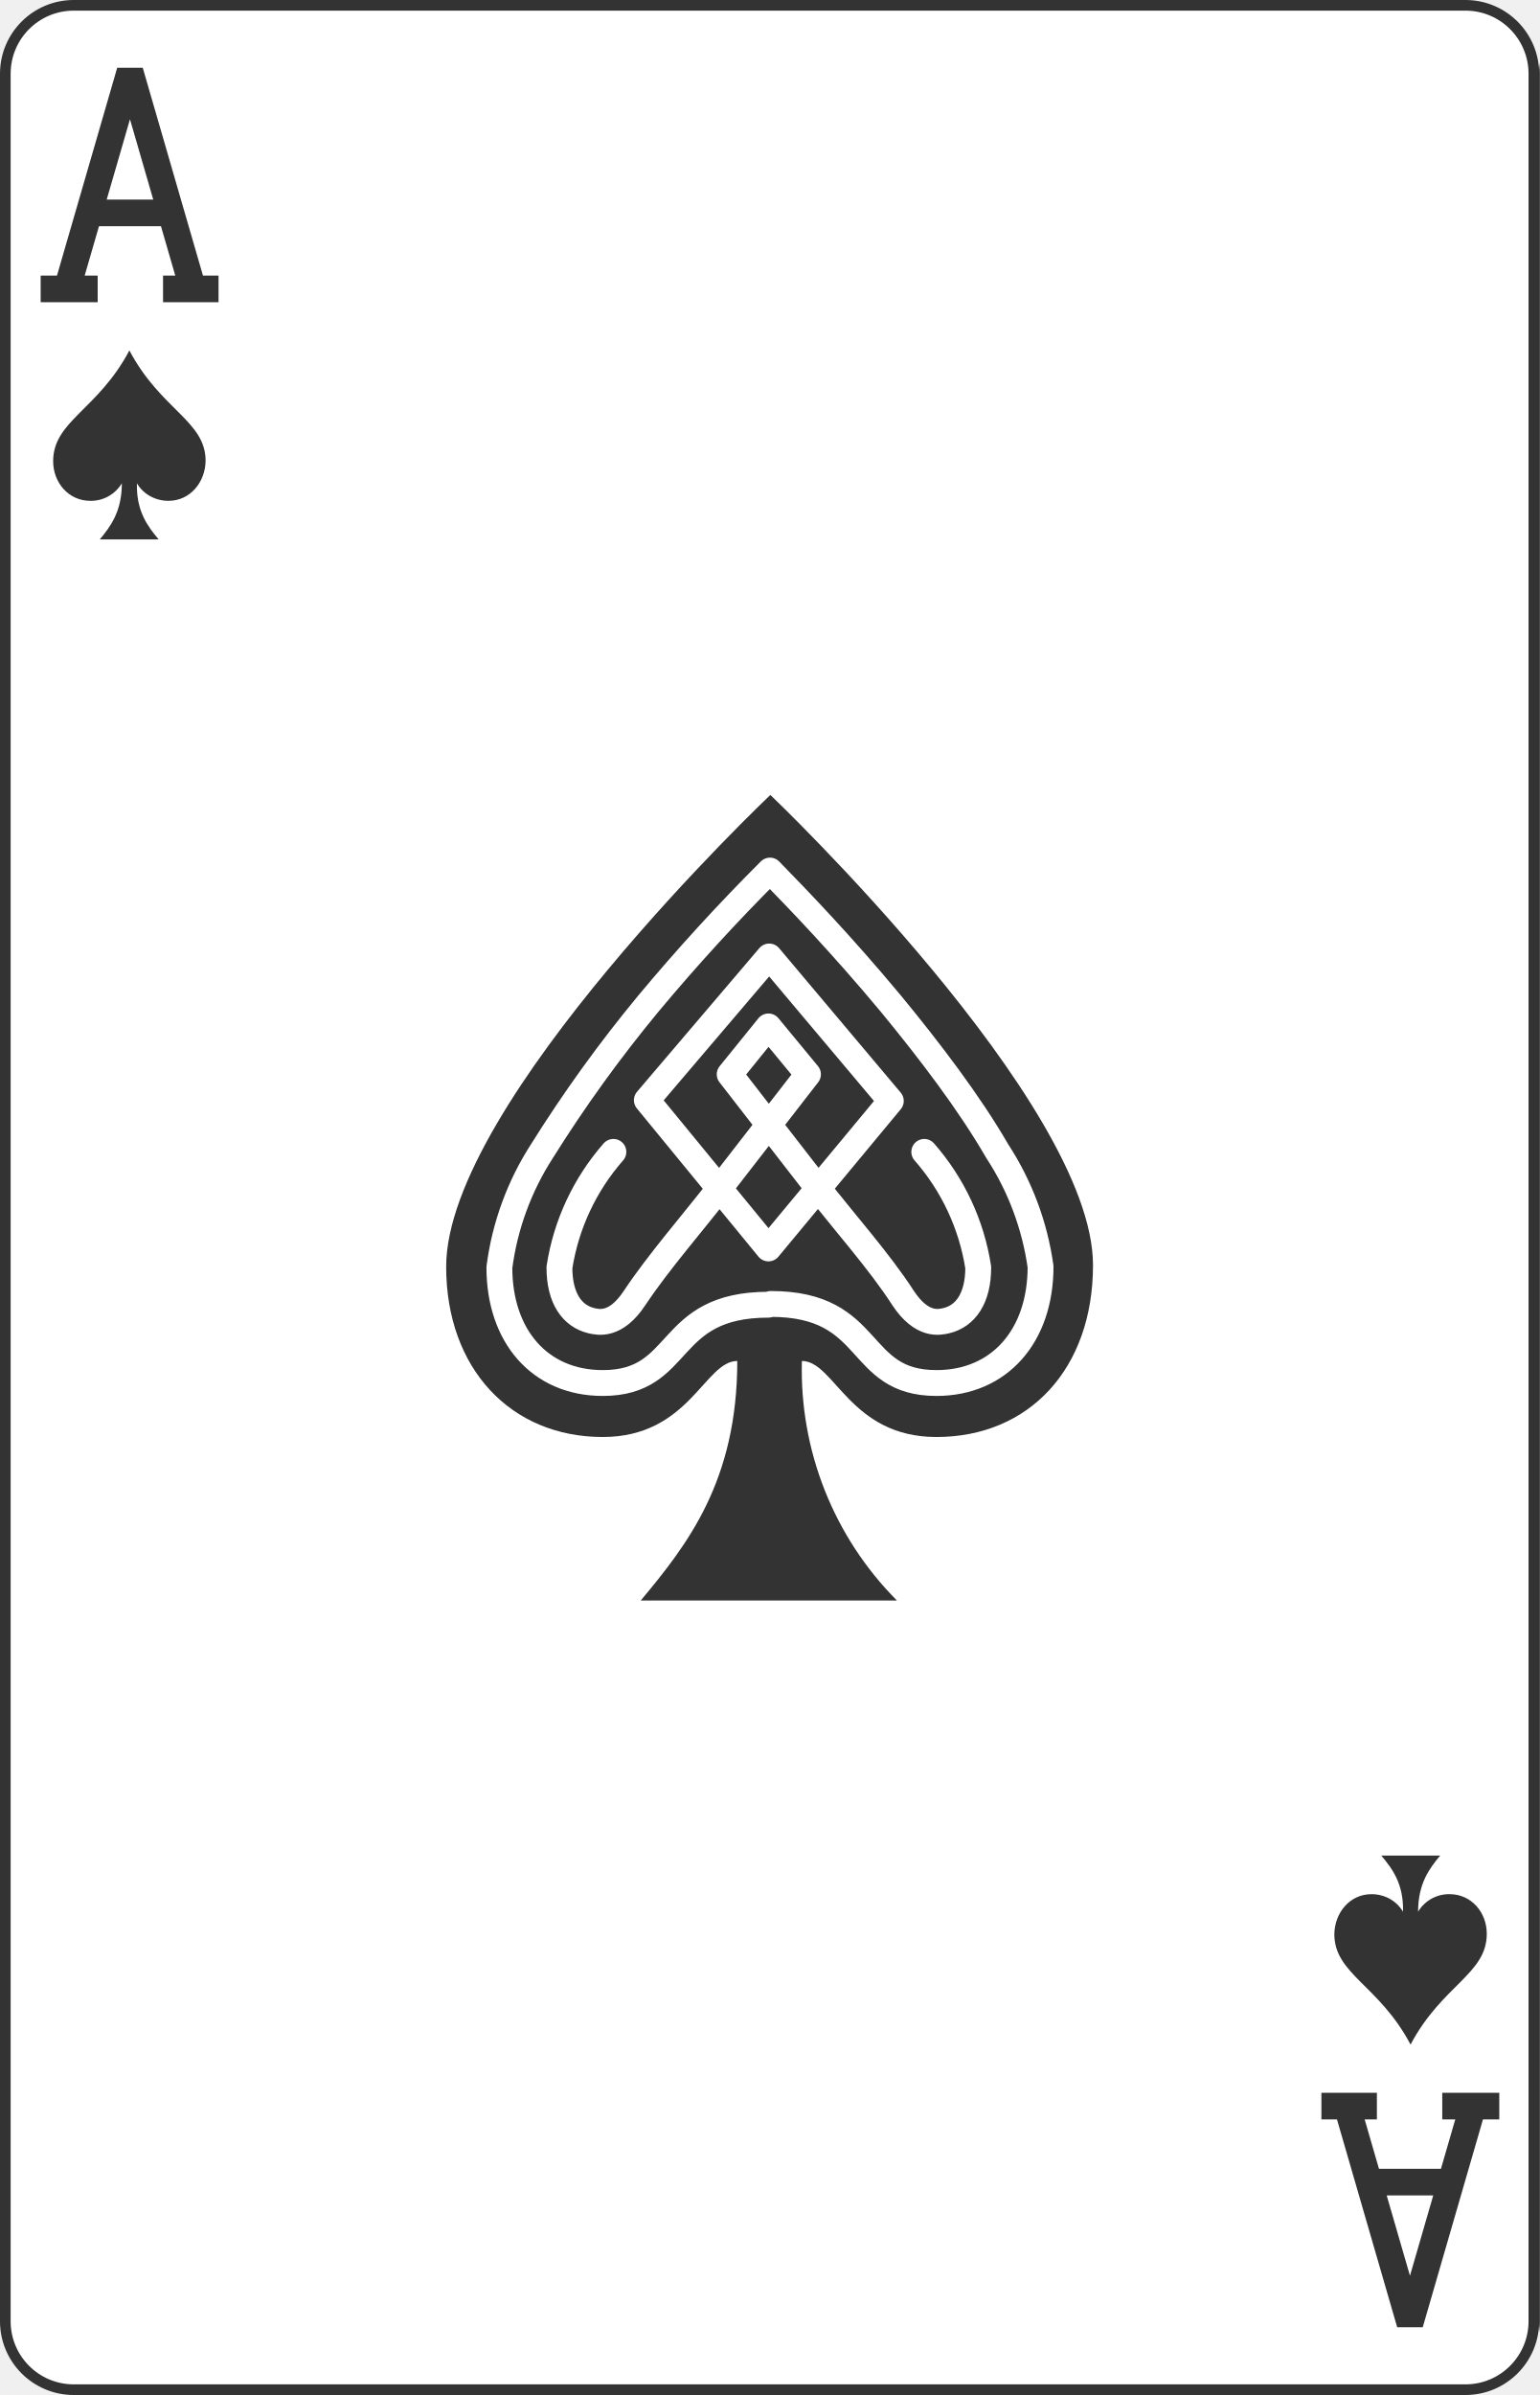
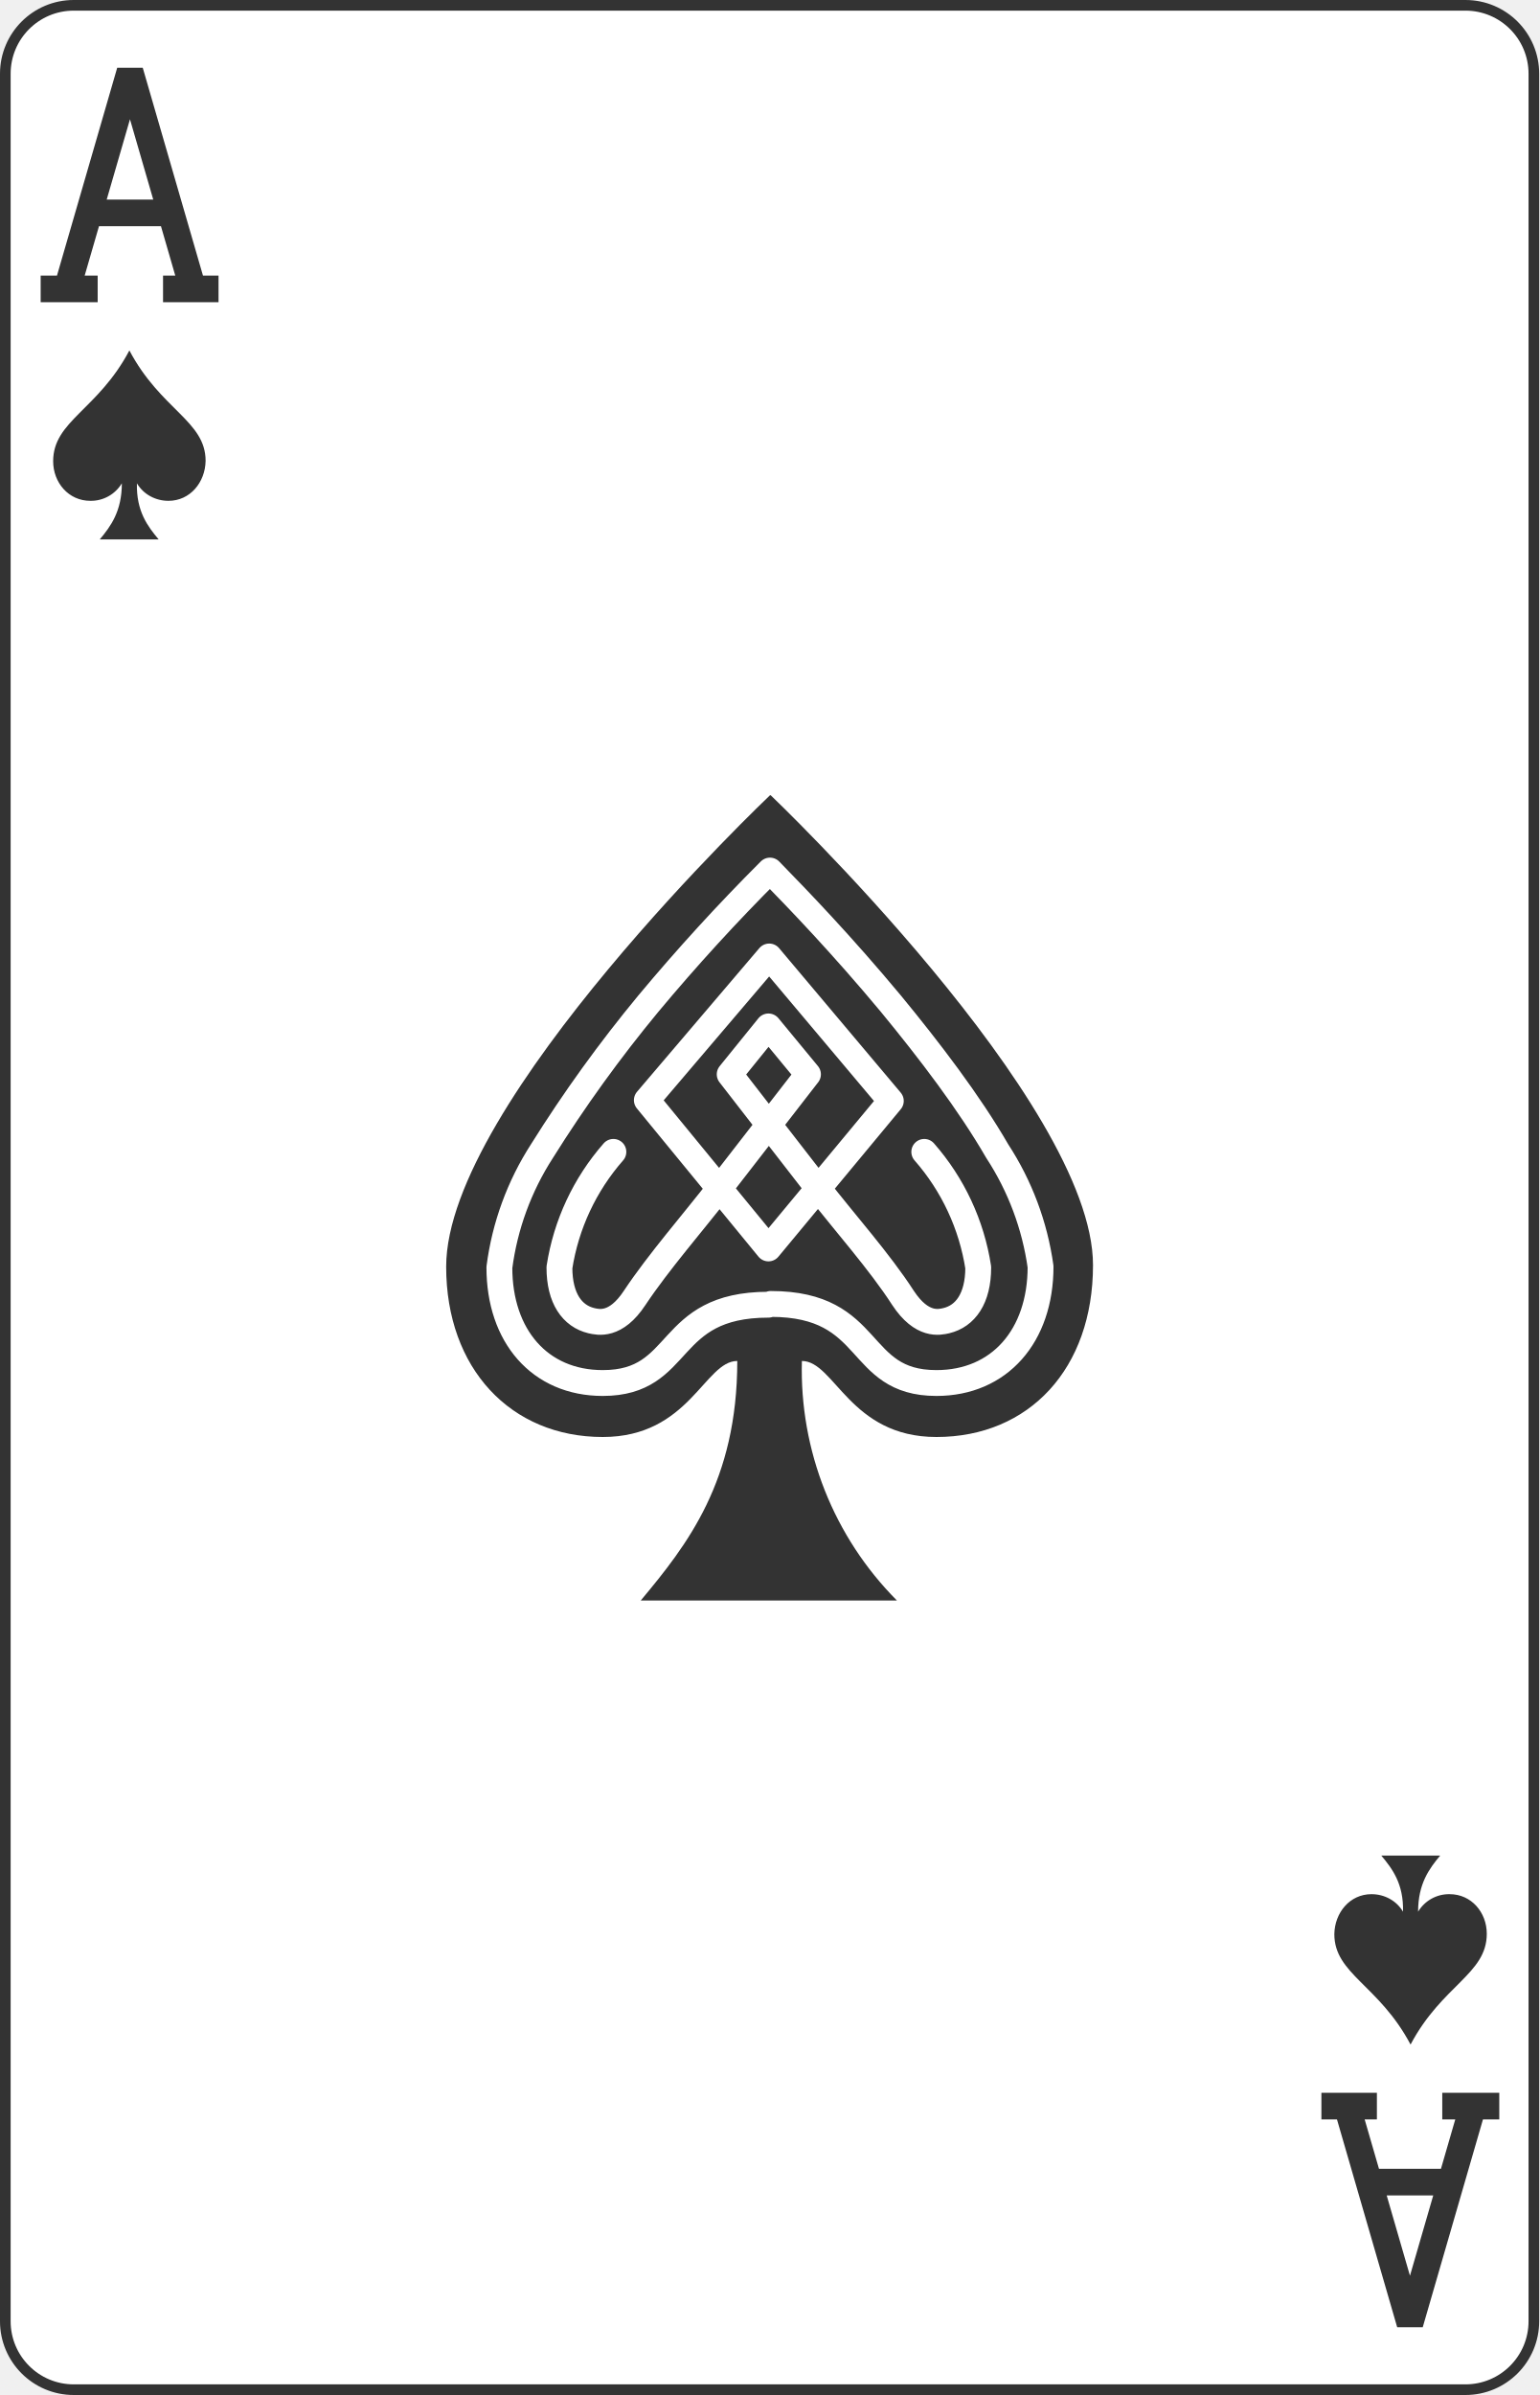
<svg xmlns="http://www.w3.org/2000/svg" xmlns:xlink="http://www.w3.org/1999/xlink" width="202.5" height="315" version="1.1" id="svg1018">
  <defs id="defs1018" />
  <path id="A" d="m 25.1,-1008 -8,-27.6 -8,27.6 m -2,1 h 4 m 12.1,0 H 27 m -6.2,-10 h -7.3" fill="none" stroke-linecap="square" stroke-linejoin="bevel" stroke-width="3.5" />
-   <path id="2" d="m 228.2,-1007.6 h -17.3 c 0,-4.9 4.2,-8.4 8.7,-9.6 4.4,-1.2 8.7,-4 8.7,-9 0.3,-5 -3.6,-9.2 -8.6,-9.2 -5,0 -9,4.2 -8.7,9.3" fill="none" stroke-linecap="square" stroke-linejoin="bevel" stroke-width="3.5" />
  <g id="spade_1" transform="translate(0,-945)">
    <g id="g272">
      <use transform="translate(0,945)" xlink:href="#card" id="use270" />
      <use id="u42787" transform="rotate(180,101.3,1102.5)" xlink:href="#p37946" />
      <path d="m 101.3,1049.6 c 0,0 -42.6,40.4 -42.6,62 0,13.4 8.5,22.4 20.6,22.4 11.4,0 13.4,-10 17.7,-10 0,15.8 -6.6,24.2 -12.7,31.5 H 118 A 43,43 0 0 1 105.5,1124 c 4.3,0 6.3,10 17.7,10 12.2,0 20.6,-9 20.6,-22.6 0,-21.4 -42.4,-61.8 -42.4,-61.8 z" style="fill:#333333" id="path270" />
      <use id="p37946" transform="matrix(0.46108,0,0,0.46108,-216.4,495.2)" xlink:href="#spade" />
      <use transform="translate(0,1990)" style="stroke:#333333" xlink:href="#A" id="use271" />
      <use transform="rotate(180,101.3,107.5)" style="stroke:#333333" xlink:href="#A" id="use272" />
      <path d="m 101.3,1059.5 c 3.9,4 9.4,9.7 15.9,17.5 5.1,6.2 10.3,13 14,19.4 a 37.2,37.2 0 0 1 5.7,15.2 c 0,9.1 -5.4,15.3 -13.7,15.3 v 0 c -10.8,0 -8,-10.4 -21.8,-10.4 m -0.1,-57 a 260.1,260.1 0 0 0 -16,17.5 181,181 0 0 0 -14,19.4 37,37 0 0 0 -5.6,15.3 c 0,9 5.3,15.2 13.6,15.2 v 0 c 10.8,0 8,-10.3 21.8,-10.3 m 17.7,-0.9 c -3.1,-4.8 -7.6,-9.8 -11.4,-14.7 L 96,1086.3 m 25.6,10.2 a 30,30 0 0 1 7.1,15.2 c 0,4.1 -1.7,6.4 -4.2,7 -0.9,0.2 -3.2,0.8 -5.7,-3 m -35.3,0 c 3.2,-4.8 7.6,-9.8 11.4,-14.7 l 11.4,-14.7 -5.2,-6.3 -5.1,6.3 m -15.3,10.2 a 30,30 0 0 0 -7.1,15.2 c 0,4.1 1.7,6.4 4.2,7 0.9,0.2 3.2,0.8 5.7,-3 m 1.6,-26 16,19.5 16.1,-19.4 -16,-19 z" style="fill:none;stroke:#ffffff;stroke-width:3.4;stroke-linecap:round;stroke-linejoin:round" id="path272" />
    </g>
  </g>
-   <g id="spade_2" transform="translate(0,-945)">
-     <use transform="translate(202.5,945)" xlink:href="#card" id="use273" />
-     <use id="u42791" transform="translate(202.6)" xlink:href="#p37946" />
-     <use id="u42793" transform="translate(202.6)" xlink:href="#u42787" />
-     <use id="u51906" transform="translate(-202.5,-104.7)" xlink:href="#spade" />
-     <use id="u51908" transform="matrix(1,0,0,-1,-202.5,2309.7)" xlink:href="#spade" />
-     <use transform="translate(0,1990)" style="stroke:#333333" xlink:href="#2" id="use274" />
-     <use transform="rotate(180,303.8,107.5)" style="stroke:#333333" xlink:href="#2" id="use275" />
-   </g>
  <g id="spade_3" transform="translate(0,-945)">
    <path id="spade" d="m 506.25,1075.5 c -9,17 -21.75,20.1 -21.75,31.6 0,6.1 4.4,11.3 10.6,11.3 3.7,0.06 7.1,-1.85 9,-5 0,8 -3.2,12.3 -6.3,16 h 16.8 c -3.1,-3.7 -6.4,-8 -6.2,-16 1.9,3.2 5.35,5 9,5 6.2,0 10.5,-5.3 10.6,-11.4 0,-11.4 -12.75,-14.5 -21.75,-31.5 z" fill="#333333" />
-   </g>
-   <g id="heart_1" transform="translate(0,-945)">
-     <use transform="translate(0,630)" xlink:href="#card" id="use476" />
-     <use id="u41664" transform="rotate(180,101.3,787.6)" xlink:href="#heartS" />
-     <path id="heart" d="M 101.3,810.3 C 91.3,795.3 79,788 79,776.8 c 0,-6.2 4.7,-12 11,-12 6.6,0 10.6,5.2 11.2,12 0.7,-6.8 4.7,-12 11.2,-12 6.4,0 11,5.8 11,12 0,11.2 -12.1,18.5 -22.1,33.5 z" fill="#ee1111" />
-     <use id="heartS" transform="matrix(0.4498,0,0,0.4498,-28.4,334.3)" xlink:href="#heart" />
-     <use transform="translate(0,1675)" style="stroke:#ee1111" xlink:href="#A" id="use477" />
-     <use transform="rotate(180,101.3,-50)" style="stroke:#ee1111" xlink:href="#A" id="use478" />
-   </g>
-   <g id="heart_2" transform="translate(0,-945)">
-     <use transform="translate(202.5,630)" xlink:href="#card" id="use479" />
-     <use id="u41668" transform="translate(202.5)" xlink:href="#heartS" />
-     <use id="u41670" transform="translate(202.5)" xlink:href="#u41664" />
-     <use id="u49445" transform="translate(202.5,-108)" xlink:href="#heart" />
-     <use id="u49447" transform="matrix(1,0,0,-1,202.5,1683)" xlink:href="#heart" />
-     <use transform="translate(0,1675)" style="stroke:#ee1111" xlink:href="#2" id="use480" />
-     <use transform="rotate(180,303.8,-50)" style="stroke:#ee1111" xlink:href="#2" id="use481" />
-   </g>
-   <path id="tJ" d="m -38.3,326 v 1.3 h 2.2 v 13.4 c -0.1,0.7 -0.1,1.6 -0.7,2.1 -0.5,0.5 -1.4,0.5 -2,0.2 -0.5,-0.3 -0.7,-1 -0.7,-1.6 -0.3,-0.2 -0.8,0 -1.2,-0.1 -0.3,0 -0.3,0.4 -0.3,0.7 v 1.9 a 6,6 0 0 0 5.4,0.2 c 1,-0.5 1.6,-1.8 1.7,-3 0.2,-1.4 0,-2.9 0.1,-4.3 v -9.5 h 1.8 v -1.4 h -6.3 z m 3.2,20 a 5,5 0 0 0 -4.3,2.4 7,7 0 0 0 -0.4,5.2 c 0.5,1.8 2,3.1 3.8,3.4 1.7,0.3 3.6,-0.1 4.7,-1.5 a 6.4,6.4 0 0 0 1.3,-5.2 5,5 0 0 0 -2.9,-4 c -0.7,-0.2 -1.5,-0.3 -2.2,-0.3 z m 0.1,1.3 c 1,0 2,0.7 2.2,1.6 0.5,1.3 0.5,2.8 0.3,4.2 -0.1,1 -0.5,2 -1.5,2.5 -1,0.4 -2.5,0 -3,-1 a 7.5,7.5 0 0 1 -0.6,-4.2 c 0.1,-1 0.4,-2.2 1.4,-2.8 z m -2.6,11.6 v 1.3 h 1.7 v 12.5 h -1.7 v 1.4 h 5.3 v -1.4 h -1.6 v -2.6 l 1.2,-1.1 2.7,3.7 h -1.3 v 1.4 h 5.4 v -1.4 h -1.5 l -3.7,-5.1 2.8,-2.7 h 1.8 v -1.4 h -5 v 1.4 h 1.2 l -3.6,3.3 v -9.4 h -3.7 z m 2.6,17 c -1.7,0 -3.3,1 -4.2,2.4 a 7,7 0 0 0 -0.5,5.4 c 0.5,1.7 2,3 3.7,3.3 1.4,0.2 3,0 4.1,-0.7 1,-0.7 1.5,-1.7 1.7,-2.8 0,-0.3 -0.5,-0.1 -0.8,-0.1 -0.3,0 -0.6,-0.2 -0.9,0 l -0.4,1 c -0.4,0.7 -1.1,1.2 -2,1.3 -1,0.2 -2.2,-0.2 -2.7,-1.2 -0.4,-0.8 -0.6,-1.7 -0.6,-2.6 h 7.6 c 0,-1.7 -0.3,-3.5 -1.6,-4.7 -1,-0.9 -2.2,-1.3 -3.4,-1.2 z m 0,1.4 c 1,0 1.8,0.6 2.2,1.5 0.2,0.5 0.3,1.1 0.3,1.7 h -5 c 0,-1 0.4,-2.3 1.4,-2.9 0.3,-0.2 0.8,-0.3 1.2,-0.3 z m 4,11.5 c -1,0 -2.1,0.6 -2.8,1.5 v -1.2 h -3.8 v 1.4 h 1.7 v 7.7 h -1.7 v 1.4 h 5.8 v -1.4 h -2 v -5.3 c 0.1,-1 0.6,-2 1.6,-2.3 0.6,-0.1 1.4,-0.2 1.9,0.3 0.2,0.4 0.2,0.7 0.2,1.1 h 1.4 v -2.9 c -0.7,-0.2 -1.5,-0.3 -2.3,-0.3 z" stroke-width="0.5" />
-   <g id="joker_black" transform="translate(0,-945)">
-     <use transform="matrix(-1,0,0,1,202.5,1260)" xlink:href="#card" id="use974" />
-     <path d="m 46.1,1451.2 c -5.3,-0.1 -9.2,1.2 -10.8,4 l -1.4,3 v 11 A 56,56 0 0 0 56,1488 c 16.4,8.5 32.5,10 36,3.5 l 2.6,-5.2 c 3.5,-6.6 -7,-19 -23.3,-27.5 a 61.6,61.6 0 0 0 -25.2,-7.6 z" fill="#ffffff" stroke="#333333" stroke-width="2.6" id="path974" />
-     <path d="m 71.3,1458.8 c 16.3,8.6 26.8,20.9 23.3,27.5 -3.5,6.6 -19.5,5 -35.8,-3.6 -16.4,-8.5 -26.9,-20.9 -23.4,-27.4 3.4,-6.6 19.5,-5 35.9,3.5 z m -3.5,6.5 c -7.4,-3.8 -14.7,-4.6 -16.2,-1.6 -1.6,3 3.2,8.6 10.6,12.5 7.4,3.9 14.7,4.6 16.2,1.6 1.6,-3 -3.1,-8.6 -10.5,-12.4 z" fill="#333333" stroke="#333333" stroke-width="2.6" id="path975" />
-     <path d="M 169.3,1541.3 H 33.2 v -247.7 h 136.1 z" fill="none" stroke="#333333" stroke-linejoin="round" stroke-width="2.4" id="path976" />
-     <path d="m 128.3,1408.3 c 0,0 17,-2 23.7,4.6 -0.2,12.6 6.3,14.4 7.2,30 4.4,7.8 9.5,15.2 15.3,22 l 4.3,-1 c 3.3,-21.4 -1.2,-32.5 0.5,-43.1 a 29,29 0 0 0 -6.9,-25.3 c -2.2,-1.2 -7.3,-0.2 -9.9,0.3 -10.3,-8.3 -8,-6.5 -16,-9.2 -8,-2.7 -12.5,-10.9 -21.9,-13.6" fill="#3366aa" stroke="#333333" stroke-width="1.7" id="path977" />
-     <g id="g47340">
-       <path d="m 104.8,1391.8 c 12.7,6 24.3,18.5 23.6,29.1 a 23,23 0 0 1 -2.9,9.3 c 4.4,2.2 6,8 3.8,13 -2.3,5.2 -8,7.7 -12.5,5.6 a 8.4,8.4 0 0 1 -3,-2.3 c -15.4,16.3 -38.6,30.7 -49.7,25.7 -11,-5 -14.1,-30.1 -12.1,-52.2 a 9.6,9.6 0 0 1 -8.8,-13.6 9.7,9.7 0 0 1 12,-5.2 c 1.2,-4.5 2.7,-8.3 4.4,-11.2 3.9,-6.3 26.5,-7 45.1,1.8 z" fill="#ffffff" stroke="#333333" stroke-linejoin="round" stroke-width="2.6" id="path978" />
-       <path d="m 92.8,1448.6 a 39.5,39.5 0 0 1 -27.7,-12.9 c 4.4,11.5 2,17.3 8.7,19.4 6.7,2.1 10,-4.4 19,-6.5 z" fill="#ee1111" stroke="#333333" stroke-linejoin="round" stroke-width="2" id="path979" />
-       <path d="m 76.7,1422.8 c -1,1.1 -2,2.3 -4.2,3 m 25.6,6.5 c 0,1.4 -0.3,2.7 0.4,5.1" fill="#ee1111" stroke="#333333" stroke-linecap="round" stroke-width="2" id="path980" />
-       <path d="m 86.6,1435.7 c -2,0 -4.1,0.6 -6.5,-3" fill="none" stroke="#333333" stroke-linecap="round" stroke-linejoin="round" stroke-width="2" id="path981" />
-       <path d="m 103.7,1423.5 c 2,-4.9 8.5,0 10.2,2" fill="none" stroke="#333333" stroke-linecap="round" stroke-linejoin="round" stroke-width="2.2" id="path982" />
-       <path d="m 107,1423.5 a 1.3,1.5 16.4 1 0 2.4,0.7 1.3,1.5 16.4 1 0 -2.5,-0.7 z" fill="none" stroke="#333333" stroke-linejoin="round" stroke-width="3.2" id="path983" />
-       <path d="m 114.2,1420.2 a 12.5,12.5 0 0 0 -5.3,-6.5 m -27.3,-0.1 c 2.4,-4.7 -5.6,-6.4 -8.2,-6.3" fill="none" stroke="#333333" stroke-linecap="round" stroke-width="2.2" id="path984" />
-       <path d="m 79.5,1411.2 a 1.304,1.504 32 1 1 -2.2,-1.4 1.304,1.504 32 1 1 2.2,1.4 z" fill="none" stroke="#333333" stroke-width="3.2" style="fill:#333333" id="path985" />
-       <path d="m 76.5,1403.7 c 3.3,-1.1 5.7,-0.6 8.8,0.2" fill="none" stroke="#333333" stroke-linecap="round" stroke-width="2.2" id="path986" />
-       <path d="m 120.2,1435.4 4.1,2.6 c -3,-1.7 -5,1 -7.2,3.1 m -62.5,-32.8 -4.9,-0.8 c 3.4,0.8 2.7,3.3 2.8,6.3" fill="none" stroke="#333333" stroke-linecap="round" stroke-linejoin="round" stroke-width="2" id="path987" />
-     </g>
-     <path d="m 111.4,1407.2 c 8.2,-15.7 2.8,-37 -6.8,-52 26.4,17 34.6,43 26,64 a 205.4,205.4 0 0 0 -19.2,-12 z" fill="#333333" stroke="#333333" stroke-linecap="square" stroke-linejoin="round" stroke-width="2.6" id="path988" />
-     <path d="m 111.4,1407.2 c 8.2,-15.7 2.8,-37 -6.8,-52 -26.7,4.4 -32.8,13.5 -44.2,32.6 20,5.1 32.5,8.2 51,19.4 z" fill="#3366aa" stroke="#333333" stroke-linejoin="round" stroke-width="2.6" id="path989" />
-     <path d="m 101.8,1362.6 c 0.4,15 -26.4,23.4 -28.2,21.2 0,0 -9.8,-14.1 -19.1,-14.7 -9.3,8.6 -14.9,-1.1 -27.2,8.6 -9.8,8 -12.4,13.8 -9.4,24.5 l -5.8,-1.2 c -8.6,-11.8 9.8,-39.3 16.6,-47.7 a 31,31 0 0 1 25.2,-11 c 2.4,0.9 5,5.4 6.4,7.6 13,2.2 10.2,1.7 17.5,5.8 7.3,4.2 15.8,1.7 24,7 z" fill="#333333" stroke="#333333" stroke-linejoin="round" stroke-width="1.6" id="path990" />
-     <g id="g47361">
-       <path d="m 128.4,1381.4 c 13,5.5 22.7,15.8 37.1,18.4" fill="none" stroke="#333333" stroke-linecap="round" stroke-width="1.7" id="path991" />
-       <path d="m 155.6,1396.4 c 4.3,0.4 4.3,0.2 7,-0.4" fill="none" stroke="#333333" stroke-linecap="square" stroke-linejoin="round" stroke-width="1.7" id="path992" />
-       <path d="m 151.9,1413.1 c -0.1,-1.4 0.4,-4.5 3,-7.5 m 24,16.1 c -2.5,4.4 -0.1,7.3 -3,11.6" fill="none" stroke="#333333" stroke-linecap="round" stroke-width="1.7" id="path993" />
-       <path d="m 173.7,1465.4 a 5.8,5.8 0 1 0 9.4,6.6 5.8,5.8 0 1 0 -9.4,-6.6 z" fill="#eecc55" stroke="#333333" stroke-linejoin="round" stroke-width="1.7" id="path994" />
-       <path d="m 173,1470.3 c -0.4,0.8 0.3,2.5 0.8,1.7 1.7,-3.3 8.3,-5.5 10.7,-4.4 0.3,0 0.3,-1.2 -0.8,-1.8 -3,-1.7 -9.2,1 -10.8,4.5 z m 7.2,3.5 c -0.7,-1 -1.2,-2 -1.4,-2.9" fill="#eecc55" stroke="#333333" stroke-linecap="round" stroke-linejoin="round" stroke-width="1.3" id="path995" />
-       <path d="m 114.6,1395 a 4.2,4.2 0 1 0 7.6,-3.4 4.2,4.2 0 1 0 -7.6,3.4 z" fill="#eecc55" stroke="#333333" stroke-linejoin="round" stroke-width="1.1" id="path996" />
-       <path d="m 117.4,1397.3 c 0.3,0.5 1.7,0.7 1.3,0.1 -1.3,-2.3 -0.3,-7.2 1.3,-8.3 0.2,0 -0.6,-0.6 -1.4,-0.1 -2.2,1.2 -2.8,6 -1.2,8.3 z m 4.8,-3.2 c -0.9,0 -1.7,0 -2.3,-0.2" fill="#eecc55" stroke="#333333" stroke-linecap="round" id="path997" />
-       <path d="m 115.6,1385.4 a 4.2,4.2 0 1 0 6.2,-5.5 4.2,4.2 0 1 0 -6.2,5.5 z" fill="#eecc55" stroke="#333333" stroke-linejoin="round" stroke-width="1.1" id="path998" />
-       <path d="m 119,1386.8 c 0.4,0.4 1.8,0.2 1.3,-0.3 -2,-1.8 -2.4,-6.8 -1.3,-8.3 0.2,-0.1 -0.7,-0.4 -1.3,0.3 -1.7,1.9 -1,6.6 1.3,8.3 z m 3.6,-4.5 c -0.8,0.3 -1.6,0.6 -2.2,0.5" fill="#eecc55" stroke="#333333" stroke-linecap="round" id="path999" />
-       <path d="m 114.2,1375.8 a 4.2,4.2 0 1 0 5.2,-6.4 4.2,4.2 0 1 0 -5.2,6.4 z" fill="#eecc55" stroke="#333333" stroke-linejoin="round" stroke-width="1.1" id="path1000" />
-       <path d="m 117.7,1376.6 c 0.6,0.3 1.9,-0.1 1.3,-0.5 -2.3,-1.4 -3.5,-6.3 -2.6,-8 0,-0.2 -0.8,-0.2 -1.3,0.5 -1.4,2.1 0.2,6.7 2.6,8 z m 3,-5 a 6.1,6.1 0 0 1 -2.2,0.8" fill="#eecc55" stroke="#333333" stroke-linecap="round" id="path1001" />
-       <path d="m 111,1367.2 a 4.2,4.2 0 1 0 4,-7.2 4.2,4.2 0 1 0 -4,7.2 z" fill="#eecc55" stroke="#333333" stroke-linejoin="round" stroke-width="1.1" id="path1002" />
-       <path d="m 114.6,1367.4 c 0.5,0.2 1.8,-0.5 1.2,-0.7 -2.5,-1 -4.6,-5.6 -4,-7.5 0,-0.1 -0.8,0 -1.2,0.7 -1,2.4 1.4,6.6 4,7.5 z m 2,-5.5 a 6.2,6.2 0 0 1 -2,1.3" fill="#eecc55" stroke="#333333" stroke-linecap="round" id="path1003" />
-       <path d="m 64,1357 c -0.4,-5.2 -2.6,-4.7 -3.9,-7 m -8.8,14.3 c 0.8,2 0.2,3.2 3,5 -5.1,0.2 -5.5,0 -7.5,-1.9 m -18,-13.6 c -1.7,4.8 -0.5,6.6 -1.9,11.5" fill="none" stroke="#333333" stroke-linecap="round" stroke-linejoin="round" stroke-width="1.6" id="path1004" />
-       <path d="m 12.1,1402.3 a 5.8,5.8 0 1 0 9.2,6.9 5.8,5.8 0 1 0 -9.2,-6.9 z" fill="#eecc55" stroke="#333333" stroke-linejoin="round" stroke-width="1.7" id="path1005" />
-       <path d="m 11.2,1407.3 c -0.3,0.8 0.3,2.5 0.8,1.8 1.9,-3.3 8.5,-5.3 11,-4.2 0.2,0.2 0.2,-1.1 -0.8,-1.7 -3,-1.8 -9.4,0.6 -11,4.1 z m 7.2,3.7 a 8.5,8.5 0 0 1 -1.4,-2.9" fill="#eecc55" stroke="#333333" stroke-linecap="round" stroke-linejoin="round" stroke-width="1.3" id="path1006" />
-     </g>
-     <use transform="translate(50,945)" style="fill:#333333;stroke:#333333" xlink:href="#tJ" id="use1006" />
-     <use transform="rotate(180,76.3,945)" style="fill:#333333;stroke:#333333" xlink:href="#tJ" id="use1007" />
-   </g>
-   <g id="joker_red" transform="translate(0,-945)">
-     <use transform="rotate(180,202.5,787.5)" xlink:href="#card" id="use1008" />
-     <path d="m 359,1451.2 c 5.2,-0.2 9.2,1.2 10.7,4 l 1.5,3 v 11 a 56,56 0 0 1 -22.2,18.7 c -16.4,8.6 -32.4,10.2 -36,3.6 l -2.6,-5.2 c -3.5,-6.6 7,-19 23.4,-27.5 a 61.6,61.6 0 0 1 25.1,-7.6 z" fill="#ffffff" stroke="#333333" stroke-width="2.6" id="path1008" />
-     <path d="m 333.8,1458.8 c -16.4,8.6 -26.9,20.8 -23.4,27.4 3.5,6.6 19.5,5 35.9,-3.5 16.3,-8.6 26.8,-20.9 23.3,-27.5 -3.5,-6.6 -19.5,-5 -35.9,3.6 z m 3.4,6.5 c 7.4,-3.8 14.7,-4.6 16.2,-1.6 1.6,3 -3.2,8.6 -10.6,12.5 -7.4,3.8 -14.7,4.5 -16.2,1.6 -1.6,-3 3.2,-8.6 10.6,-12.5 z" fill="#ee1111" stroke="#333333" stroke-width="2.6" id="path1009" />
-     <path d="M 371.8,1541.3 H 235.7 v -247.7 h 136.1 z" fill="none" stroke="#ee1111" stroke-linejoin="round" stroke-width="2.4" id="path1010" />
-     <path d="m 276.7,1408.3 c 0,0 -17,-2 -23.7,4.6 0.3,12.6 -6.3,14.4 -7.2,30 -6.5,11.8 -15.2,21.9 -15.2,22 l -4.4,-0.8 c -3.2,-21.5 1.3,-32.6 -0.5,-43.2 -2,-9 0.7,-18.5 6.9,-25.3 2.2,-1.2 7.3,-0.2 10,0.3 10.3,-8.3 8,-6.5 16,-9.2 8,-2.7 12.5,-10.8 22,-13.5" fill="#eecc55" stroke="#333333" stroke-linejoin="round" stroke-width="1.7" id="path1011" />
-     <use transform="matrix(-1,0,0,1,405,0)" xlink:href="#g47340" id="use1011" />
-     <path d="m 293.6,1407.2 c -8.2,-15.7 -2.8,-37 6.9,-52 26.6,4.4 32.7,13.4 44,32.6 -20,5.1 -32.4,8.2 -50.9,19.4 z" fill="#eecc55" stroke="#333333" stroke-linejoin="round" stroke-width="2.6" id="path1012" />
-     <path d="m 303.2,1362.6 c -0.4,15 26.4,23.4 28.2,21.2 0,0 9.8,-14.2 19.2,-14.7 9.2,8.6 14.8,-1.1 27.1,8.6 9.8,8 12.4,13.8 9.4,24.4 l 5.8,-1.2 c 8.6,-11.7 -9.8,-39.3 -16.6,-47.7 a 31,31 0 0 0 -25.1,-10.9 c -2.4,0.8 -5,5.3 -6.4,7.6 -13,2.2 -10.3,1.7 -17.6,5.8 -7.2,4.2 -15.8,1.7 -24,6.9 z" fill="#ee1111" stroke="#333333" stroke-linecap="square" stroke-linejoin="round" stroke-width="1.6" id="path1013" />
-     <path d="m 293.6,1407.2 c -8.2,-15.7 -2.8,-37 6.9,-52 -26.5,17 -34.7,43 -26,64 a 206,206 0 0 1 19.1,-12 z" fill="#ee1111" stroke="#333333" stroke-linecap="square" stroke-linejoin="round" stroke-width="2.6" id="path1014" />
-     <use transform="matrix(-1,0,0,1,405,0)" xlink:href="#g47361" id="use1014" />
-     <use transform="translate(252.5,945)" style="fill:#ee1111;stroke:#ee1111" xlink:href="#tJ" id="use1015" />
-     <use transform="rotate(180,177.5,945)" style="fill:#ee1111;stroke:#ee1111" xlink:href="#tJ" id="use1016" />
  </g>
  <g id="club_1" transform="translate(0,-945)">
    <rect id="card" x="0.7" y="0.7" width="201.1" height="313.6" rx="9" ry="9" fill="#ffffff" stroke="#333333" stroke-width="1.4" />
  </g>
</svg>
